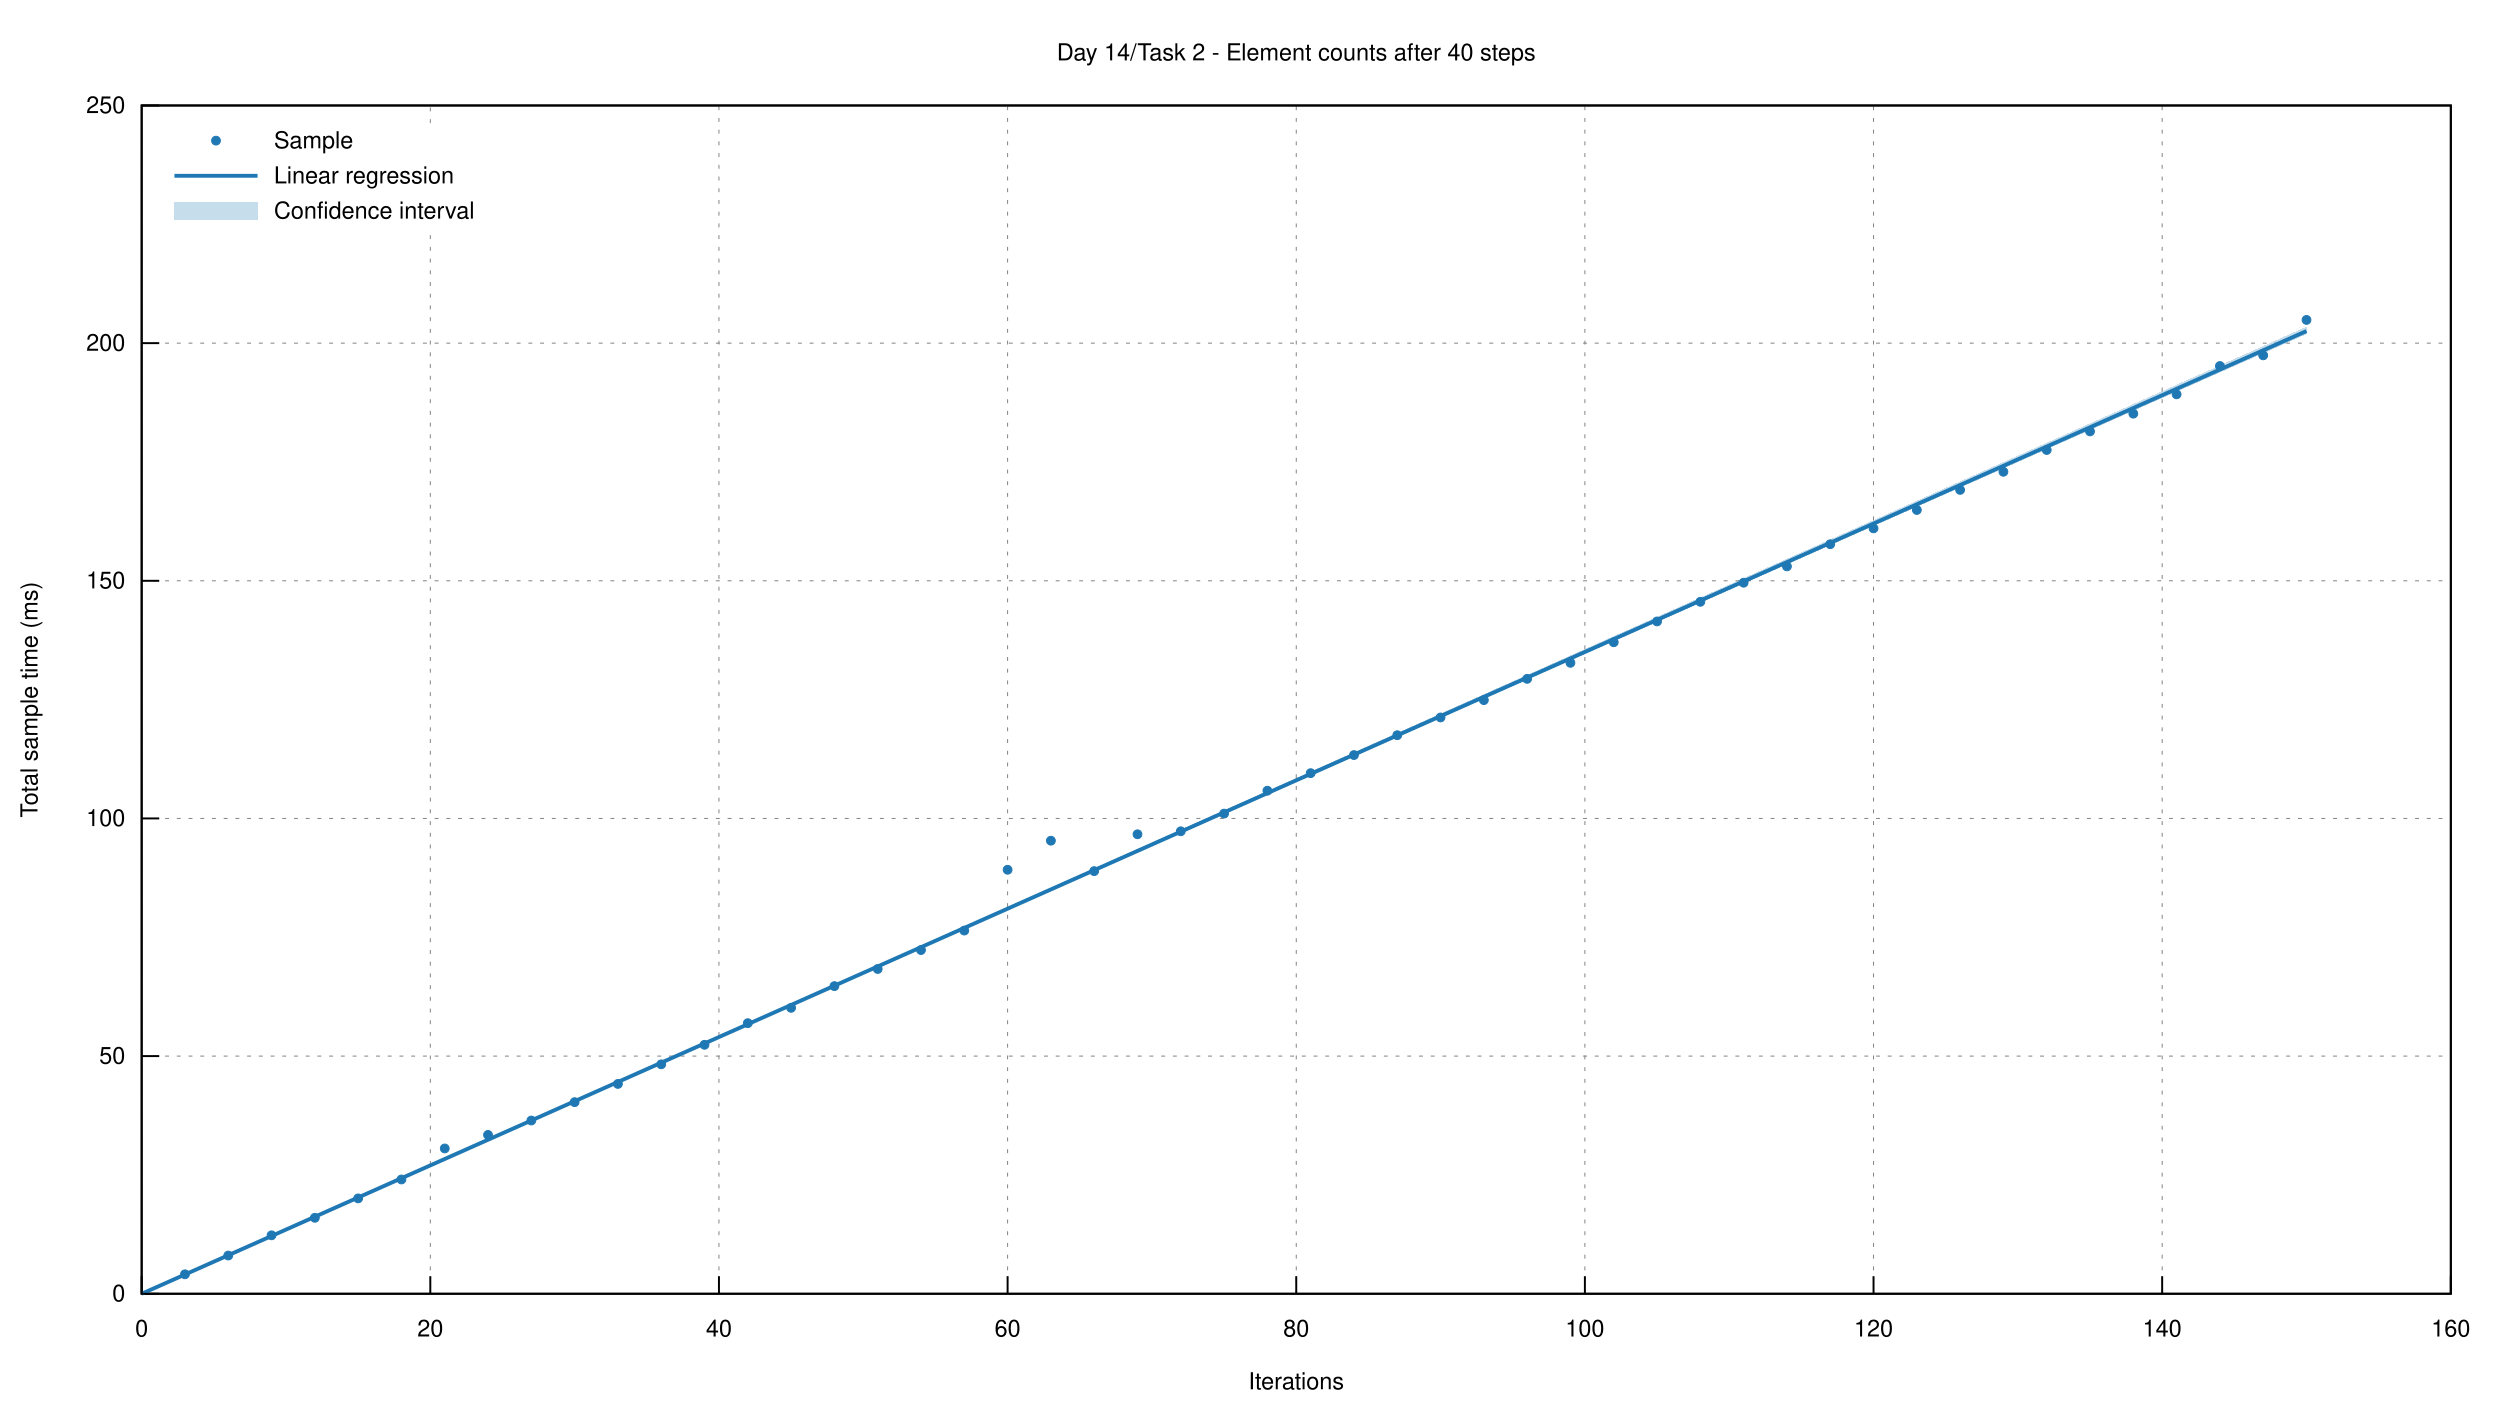
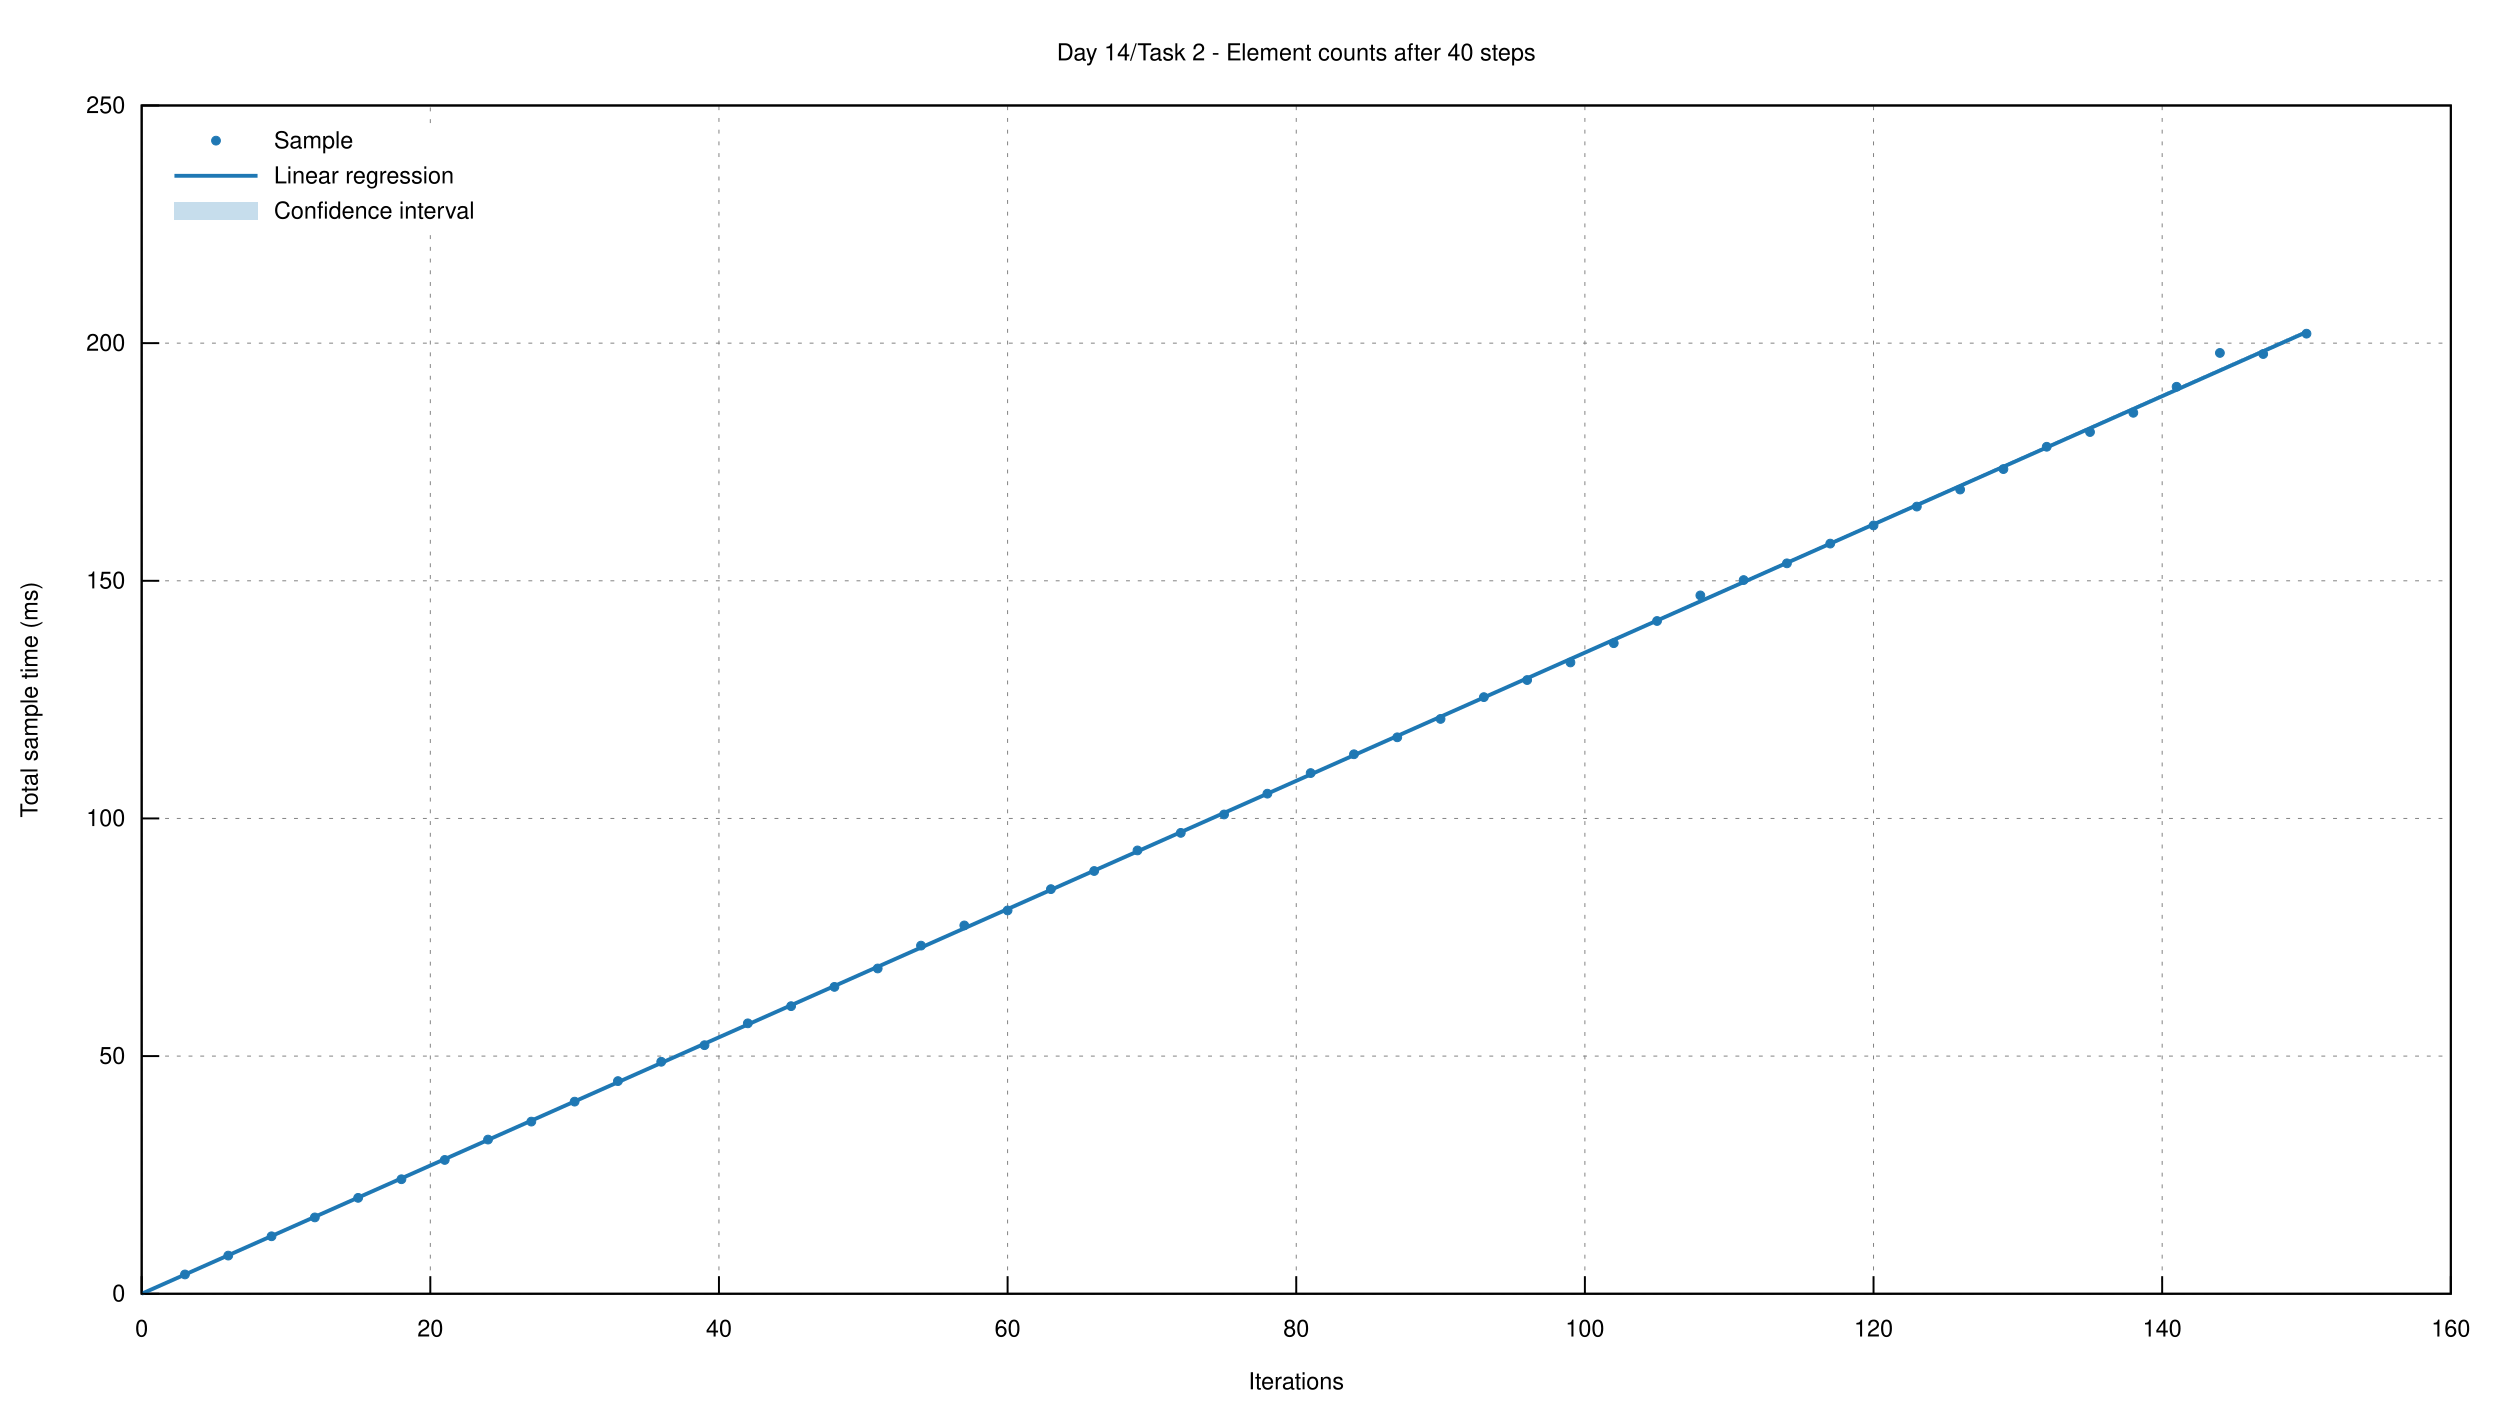
<svg xmlns="http://www.w3.org/2000/svg" xmlns:xlink="http://www.w3.org/1999/xlink" viewBox="0 0 1280 720">
  <g id="gnuplot_canvas">
    <rect x="0" y="0" width="1280" height="720" fill="none" />
    <defs>
      <circle id="gpDot" r="0.5" stroke-width="0.5" stroke="currentColor" />
      <path id="gpPt0" stroke-width="0.222" stroke="currentColor" d="M-1,0 h2 M0,-1 v2" />
      <path id="gpPt1" stroke-width="0.222" stroke="currentColor" d="M-1,-1 L1,1 M1,-1 L-1,1" />
      <path id="gpPt2" stroke-width="0.222" stroke="currentColor" d="M-1,0 L1,0 M0,-1 L0,1 M-1,-1 L1,1 M-1,1 L1,-1" />
      <rect id="gpPt3" stroke-width="0.222" stroke="currentColor" x="-1" y="-1" width="2" height="2" />
      <rect id="gpPt4" stroke-width="0.222" stroke="currentColor" fill="currentColor" x="-1" y="-1" width="2" height="2" />
      <circle id="gpPt5" stroke-width="0.222" stroke="currentColor" cx="0" cy="0" r="1" />
      <use xlink:href="#gpPt5" id="gpPt6" fill="currentColor" stroke="none" />
      <path id="gpPt7" stroke-width="0.222" stroke="currentColor" d="M0,-1.33 L-1.33,0.67 L1.33,0.67 z" />
      <use xlink:href="#gpPt7" id="gpPt8" fill="currentColor" stroke="none" />
      <use xlink:href="#gpPt7" id="gpPt9" stroke="currentColor" transform="rotate(180)" />
      <use xlink:href="#gpPt9" id="gpPt10" fill="currentColor" stroke="none" />
      <use xlink:href="#gpPt3" id="gpPt11" stroke="currentColor" transform="rotate(45)" />
      <use xlink:href="#gpPt11" id="gpPt12" fill="currentColor" stroke="none" />
      <path id="gpPt13" stroke-width="0.222" stroke="currentColor" d="M0,1.330 L1.265,0.411 L0.782,-1.067 L-0.782,-1.076 L-1.265,0.411 z" />
      <use xlink:href="#gpPt13" id="gpPt14" fill="currentColor" stroke="none" />
      <filter id="textbox" filterUnits="objectBoundingBox" x="0" y="0" height="1" width="1">
        <feFlood flood-color="white" flood-opacity="1" result="bgnd" />
        <feComposite in="SourceGraphic" in2="bgnd" operator="atop" />
      </filter>
      <filter id="greybox" filterUnits="objectBoundingBox" x="0" y="0" height="1" width="1">
        <feFlood flood-color="lightgrey" flood-opacity="1" result="grey" />
        <feComposite in="SourceGraphic" in2="grey" operator="atop" />
      </filter>
    </defs>
    <g fill="none" color="white" stroke="currentColor" stroke-width="1.00" stroke-linecap="butt" stroke-linejoin="miter">
</g>
    <g fill="none" color="black" stroke="currentColor" stroke-width="1.00" stroke-linecap="butt" stroke-linejoin="miter">
</g>
    <g fill="none" color="black" stroke="black" stroke-width="0.50" stroke-linecap="butt" stroke-linejoin="miter">
</g>
    <g fill="none" color="gray" stroke="currentColor" stroke-width="0.50" stroke-linecap="butt" stroke-linejoin="miter">
      <path stroke="gray" stroke-dasharray="2,4" class="gridline" d="M72.53,662.40 L1254.82,662.40  " />
    </g>
    <g fill="none" color="gray" stroke="gray" stroke-width="1.00" stroke-linecap="butt" stroke-linejoin="miter">
</g>
    <g fill="none" color="black" stroke="currentColor" stroke-width="1.00" stroke-linecap="butt" stroke-linejoin="miter">
      <path stroke="black" d="M72.53,662.40 L81.53,662.40  " />
      <g transform="translate(64.14,666.30)" stroke="none" fill="black" font-family="Helvetica" font-size="12.00" text-anchor="end">
        <text>
          <tspan font-family="Helvetica"> 0</tspan>
        </text>
      </g>
    </g>
    <g fill="none" color="black" stroke="currentColor" stroke-width="1.00" stroke-linecap="butt" stroke-linejoin="miter">
</g>
    <g fill="none" color="black" stroke="black" stroke-width="0.50" stroke-linecap="butt" stroke-linejoin="miter">
</g>
    <g fill="none" color="gray" stroke="currentColor" stroke-width="0.50" stroke-linecap="butt" stroke-linejoin="miter">
      <path stroke="gray" stroke-dasharray="2,4" class="gridline" d="M72.53,540.72 L1254.82,540.72  " />
    </g>
    <g fill="none" color="gray" stroke="gray" stroke-width="1.00" stroke-linecap="butt" stroke-linejoin="miter">
</g>
    <g fill="none" color="black" stroke="currentColor" stroke-width="1.00" stroke-linecap="butt" stroke-linejoin="miter">
      <path stroke="black" d="M72.53,540.72 L81.53,540.72  " />
      <g transform="translate(64.14,544.62)" stroke="none" fill="black" font-family="Helvetica" font-size="12.00" text-anchor="end">
        <text>
          <tspan font-family="Helvetica"> 50</tspan>
        </text>
      </g>
    </g>
    <g fill="none" color="black" stroke="currentColor" stroke-width="1.00" stroke-linecap="butt" stroke-linejoin="miter">
</g>
    <g fill="none" color="black" stroke="black" stroke-width="0.50" stroke-linecap="butt" stroke-linejoin="miter">
</g>
    <g fill="none" color="gray" stroke="currentColor" stroke-width="0.50" stroke-linecap="butt" stroke-linejoin="miter">
      <path stroke="gray" stroke-dasharray="2,4" class="gridline" d="M72.53,419.04 L1254.82,419.04  " />
    </g>
    <g fill="none" color="gray" stroke="gray" stroke-width="1.00" stroke-linecap="butt" stroke-linejoin="miter">
</g>
    <g fill="none" color="black" stroke="currentColor" stroke-width="1.00" stroke-linecap="butt" stroke-linejoin="miter">
      <path stroke="black" d="M72.53,419.04 L81.53,419.04  " />
      <g transform="translate(64.14,422.94)" stroke="none" fill="black" font-family="Helvetica" font-size="12.00" text-anchor="end">
        <text>
          <tspan font-family="Helvetica"> 100</tspan>
        </text>
      </g>
    </g>
    <g fill="none" color="black" stroke="currentColor" stroke-width="1.00" stroke-linecap="butt" stroke-linejoin="miter">
</g>
    <g fill="none" color="black" stroke="black" stroke-width="0.50" stroke-linecap="butt" stroke-linejoin="miter">
</g>
    <g fill="none" color="gray" stroke="currentColor" stroke-width="0.50" stroke-linecap="butt" stroke-linejoin="miter">
      <path stroke="gray" stroke-dasharray="2,4" class="gridline" d="M72.53,297.37 L1254.82,297.37  " />
    </g>
    <g fill="none" color="gray" stroke="gray" stroke-width="1.00" stroke-linecap="butt" stroke-linejoin="miter">
</g>
    <g fill="none" color="black" stroke="currentColor" stroke-width="1.00" stroke-linecap="butt" stroke-linejoin="miter">
      <path stroke="black" d="M72.53,297.37 L81.53,297.37  " />
      <g transform="translate(64.14,301.27)" stroke="none" fill="black" font-family="Helvetica" font-size="12.00" text-anchor="end">
        <text>
          <tspan font-family="Helvetica"> 150</tspan>
        </text>
      </g>
    </g>
    <g fill="none" color="black" stroke="currentColor" stroke-width="1.00" stroke-linecap="butt" stroke-linejoin="miter">
</g>
    <g fill="none" color="black" stroke="black" stroke-width="0.50" stroke-linecap="butt" stroke-linejoin="miter">
</g>
    <g fill="none" color="gray" stroke="currentColor" stroke-width="0.50" stroke-linecap="butt" stroke-linejoin="miter">
      <path stroke="gray" stroke-dasharray="2,4" class="gridline" d="M72.53,175.69 L1254.82,175.69  " />
    </g>
    <g fill="none" color="gray" stroke="gray" stroke-width="1.00" stroke-linecap="butt" stroke-linejoin="miter">
</g>
    <g fill="none" color="black" stroke="currentColor" stroke-width="1.00" stroke-linecap="butt" stroke-linejoin="miter">
      <path stroke="black" d="M72.53,175.69 L81.53,175.69  " />
      <g transform="translate(64.14,179.59)" stroke="none" fill="black" font-family="Helvetica" font-size="12.00" text-anchor="end">
        <text>
          <tspan font-family="Helvetica"> 200</tspan>
        </text>
      </g>
    </g>
    <g fill="none" color="black" stroke="currentColor" stroke-width="1.00" stroke-linecap="butt" stroke-linejoin="miter">
</g>
    <g fill="none" color="black" stroke="black" stroke-width="0.50" stroke-linecap="butt" stroke-linejoin="miter">
</g>
    <g fill="none" color="gray" stroke="currentColor" stroke-width="0.50" stroke-linecap="butt" stroke-linejoin="miter">
      <path stroke="gray" stroke-dasharray="2,4" class="gridline" d="M72.53,54.01 L1254.82,54.01  " />
    </g>
    <g fill="none" color="gray" stroke="gray" stroke-width="1.00" stroke-linecap="butt" stroke-linejoin="miter">
</g>
    <g fill="none" color="black" stroke="currentColor" stroke-width="1.00" stroke-linecap="butt" stroke-linejoin="miter">
      <path stroke="black" d="M72.53,54.01 L81.53,54.01  " />
      <g transform="translate(64.14,57.91)" stroke="none" fill="black" font-family="Helvetica" font-size="12.00" text-anchor="end">
        <text>
          <tspan font-family="Helvetica"> 250</tspan>
        </text>
      </g>
    </g>
    <g fill="none" color="black" stroke="currentColor" stroke-width="1.00" stroke-linecap="butt" stroke-linejoin="miter">
</g>
    <g fill="none" color="black" stroke="black" stroke-width="0.50" stroke-linecap="butt" stroke-linejoin="miter">
</g>
    <g fill="none" color="gray" stroke="currentColor" stroke-width="0.50" stroke-linecap="butt" stroke-linejoin="miter">
      <path stroke="gray" stroke-dasharray="2,4" class="gridline" d="M72.53,662.40 L72.53,54.01  " />
    </g>
    <g fill="none" color="gray" stroke="gray" stroke-width="1.00" stroke-linecap="butt" stroke-linejoin="miter">
</g>
    <g fill="none" color="black" stroke="currentColor" stroke-width="1.00" stroke-linecap="butt" stroke-linejoin="miter">
      <path stroke="black" d="M72.53,662.40 L72.53,653.40  " />
      <g transform="translate(72.53,684.30)" stroke="none" fill="black" font-family="Helvetica" font-size="12.00" text-anchor="middle">
        <text>
          <tspan font-family="Helvetica"> 0</tspan>
        </text>
      </g>
    </g>
    <g fill="none" color="black" stroke="currentColor" stroke-width="1.00" stroke-linecap="butt" stroke-linejoin="miter">
</g>
    <g fill="none" color="black" stroke="black" stroke-width="0.50" stroke-linecap="butt" stroke-linejoin="miter">
</g>
    <g fill="none" color="gray" stroke="currentColor" stroke-width="0.50" stroke-linecap="butt" stroke-linejoin="miter">
      <path stroke="gray" stroke-dasharray="2,4" class="gridline" d="M220.32,662.40 L220.32,117.01 M220.32,63.01 L220.32,54.01  " />
    </g>
    <g fill="none" color="gray" stroke="gray" stroke-width="1.00" stroke-linecap="butt" stroke-linejoin="miter">
</g>
    <g fill="none" color="black" stroke="currentColor" stroke-width="1.00" stroke-linecap="butt" stroke-linejoin="miter">
      <path stroke="black" d="M220.32,662.40 L220.32,653.40  " />
      <g transform="translate(220.32,684.30)" stroke="none" fill="black" font-family="Helvetica" font-size="12.00" text-anchor="middle">
        <text>
          <tspan font-family="Helvetica"> 20</tspan>
        </text>
      </g>
    </g>
    <g fill="none" color="black" stroke="currentColor" stroke-width="1.00" stroke-linecap="butt" stroke-linejoin="miter">
</g>
    <g fill="none" color="black" stroke="black" stroke-width="0.50" stroke-linecap="butt" stroke-linejoin="miter">
</g>
    <g fill="none" color="gray" stroke="currentColor" stroke-width="0.50" stroke-linecap="butt" stroke-linejoin="miter">
      <path stroke="gray" stroke-dasharray="2,4" class="gridline" d="M368.10,662.40 L368.10,54.01  " />
    </g>
    <g fill="none" color="gray" stroke="gray" stroke-width="1.00" stroke-linecap="butt" stroke-linejoin="miter">
</g>
    <g fill="none" color="black" stroke="currentColor" stroke-width="1.00" stroke-linecap="butt" stroke-linejoin="miter">
      <path stroke="black" d="M368.10,662.40 L368.10,653.40  " />
      <g transform="translate(368.10,684.30)" stroke="none" fill="black" font-family="Helvetica" font-size="12.00" text-anchor="middle">
        <text>
          <tspan font-family="Helvetica"> 40</tspan>
        </text>
      </g>
    </g>
    <g fill="none" color="black" stroke="currentColor" stroke-width="1.00" stroke-linecap="butt" stroke-linejoin="miter">
</g>
    <g fill="none" color="black" stroke="black" stroke-width="0.50" stroke-linecap="butt" stroke-linejoin="miter">
</g>
    <g fill="none" color="gray" stroke="currentColor" stroke-width="0.50" stroke-linecap="butt" stroke-linejoin="miter">
      <path stroke="gray" stroke-dasharray="2,4" class="gridline" d="M515.89,662.40 L515.89,54.01  " />
    </g>
    <g fill="none" color="gray" stroke="gray" stroke-width="1.00" stroke-linecap="butt" stroke-linejoin="miter">
</g>
    <g fill="none" color="black" stroke="currentColor" stroke-width="1.00" stroke-linecap="butt" stroke-linejoin="miter">
      <path stroke="black" d="M515.89,662.40 L515.89,653.40  " />
      <g transform="translate(515.89,684.30)" stroke="none" fill="black" font-family="Helvetica" font-size="12.00" text-anchor="middle">
        <text>
          <tspan font-family="Helvetica"> 60</tspan>
        </text>
      </g>
    </g>
    <g fill="none" color="black" stroke="currentColor" stroke-width="1.00" stroke-linecap="butt" stroke-linejoin="miter">
</g>
    <g fill="none" color="black" stroke="black" stroke-width="0.50" stroke-linecap="butt" stroke-linejoin="miter">
</g>
    <g fill="none" color="gray" stroke="currentColor" stroke-width="0.50" stroke-linecap="butt" stroke-linejoin="miter">
      <path stroke="gray" stroke-dasharray="2,4" class="gridline" d="M663.68,662.40 L663.68,54.01  " />
    </g>
    <g fill="none" color="gray" stroke="gray" stroke-width="1.00" stroke-linecap="butt" stroke-linejoin="miter">
</g>
    <g fill="none" color="black" stroke="currentColor" stroke-width="1.00" stroke-linecap="butt" stroke-linejoin="miter">
      <path stroke="black" d="M663.68,662.40 L663.68,653.40  " />
      <g transform="translate(663.68,684.30)" stroke="none" fill="black" font-family="Helvetica" font-size="12.00" text-anchor="middle">
        <text>
          <tspan font-family="Helvetica"> 80</tspan>
        </text>
      </g>
    </g>
    <g fill="none" color="black" stroke="currentColor" stroke-width="1.00" stroke-linecap="butt" stroke-linejoin="miter">
</g>
    <g fill="none" color="black" stroke="black" stroke-width="0.50" stroke-linecap="butt" stroke-linejoin="miter">
</g>
    <g fill="none" color="gray" stroke="currentColor" stroke-width="0.50" stroke-linecap="butt" stroke-linejoin="miter">
      <path stroke="gray" stroke-dasharray="2,4" class="gridline" d="M811.46,662.40 L811.46,54.01  " />
    </g>
    <g fill="none" color="gray" stroke="gray" stroke-width="1.00" stroke-linecap="butt" stroke-linejoin="miter">
</g>
    <g fill="none" color="black" stroke="currentColor" stroke-width="1.00" stroke-linecap="butt" stroke-linejoin="miter">
      <path stroke="black" d="M811.46,662.40 L811.46,653.40  " />
      <g transform="translate(811.46,684.30)" stroke="none" fill="black" font-family="Helvetica" font-size="12.00" text-anchor="middle">
        <text>
          <tspan font-family="Helvetica"> 100</tspan>
        </text>
      </g>
    </g>
    <g fill="none" color="black" stroke="currentColor" stroke-width="1.00" stroke-linecap="butt" stroke-linejoin="miter">
</g>
    <g fill="none" color="black" stroke="black" stroke-width="0.50" stroke-linecap="butt" stroke-linejoin="miter">
</g>
    <g fill="none" color="gray" stroke="currentColor" stroke-width="0.50" stroke-linecap="butt" stroke-linejoin="miter">
      <path stroke="gray" stroke-dasharray="2,4" class="gridline" d="M959.25,662.40 L959.25,54.01  " />
    </g>
    <g fill="none" color="gray" stroke="gray" stroke-width="1.00" stroke-linecap="butt" stroke-linejoin="miter">
</g>
    <g fill="none" color="black" stroke="currentColor" stroke-width="1.00" stroke-linecap="butt" stroke-linejoin="miter">
      <path stroke="black" d="M959.25,662.40 L959.25,653.40  " />
      <g transform="translate(959.25,684.30)" stroke="none" fill="black" font-family="Helvetica" font-size="12.00" text-anchor="middle">
        <text>
          <tspan font-family="Helvetica"> 120</tspan>
        </text>
      </g>
    </g>
    <g fill="none" color="black" stroke="currentColor" stroke-width="1.00" stroke-linecap="butt" stroke-linejoin="miter">
</g>
    <g fill="none" color="black" stroke="black" stroke-width="0.50" stroke-linecap="butt" stroke-linejoin="miter">
</g>
    <g fill="none" color="gray" stroke="currentColor" stroke-width="0.50" stroke-linecap="butt" stroke-linejoin="miter">
      <path stroke="gray" stroke-dasharray="2,4" class="gridline" d="M1107.03,662.40 L1107.03,54.01  " />
    </g>
    <g fill="none" color="gray" stroke="gray" stroke-width="1.00" stroke-linecap="butt" stroke-linejoin="miter">
</g>
    <g fill="none" color="black" stroke="currentColor" stroke-width="1.00" stroke-linecap="butt" stroke-linejoin="miter">
      <path stroke="black" d="M1107.03,662.40 L1107.03,653.40  " />
      <g transform="translate(1107.03,684.30)" stroke="none" fill="black" font-family="Helvetica" font-size="12.00" text-anchor="middle">
        <text>
          <tspan font-family="Helvetica"> 140</tspan>
        </text>
      </g>
    </g>
    <g fill="none" color="black" stroke="currentColor" stroke-width="1.00" stroke-linecap="butt" stroke-linejoin="miter">
</g>
    <g fill="none" color="black" stroke="black" stroke-width="0.50" stroke-linecap="butt" stroke-linejoin="miter">
</g>
    <g fill="none" color="gray" stroke="currentColor" stroke-width="0.50" stroke-linecap="butt" stroke-linejoin="miter">
      <path stroke="gray" stroke-dasharray="2,4" class="gridline" d="M1254.82,662.40 L1254.82,54.01  " />
    </g>
    <g fill="none" color="gray" stroke="gray" stroke-width="1.00" stroke-linecap="butt" stroke-linejoin="miter">
</g>
    <g fill="none" color="black" stroke="currentColor" stroke-width="1.00" stroke-linecap="butt" stroke-linejoin="miter">
      <path stroke="black" d="M1254.82,662.40 L1254.82,653.40  " />
      <g transform="translate(1254.82,684.30)" stroke="none" fill="black" font-family="Helvetica" font-size="12.00" text-anchor="middle">
        <text>
          <tspan font-family="Helvetica"> 160</tspan>
        </text>
      </g>
    </g>
    <g fill="none" color="black" stroke="currentColor" stroke-width="1.00" stroke-linecap="butt" stroke-linejoin="miter">
</g>
    <g fill="none" color="black" stroke="currentColor" stroke-width="1.00" stroke-linecap="butt" stroke-linejoin="miter">
      <path stroke="black" d="M72.53,54.01 L72.53,662.40 L1254.82,662.40 L1254.82,54.01 L72.53,54.01 Z  " />
    </g>
    <g fill="none" color="black" stroke="currentColor" stroke-width="1.00" stroke-linecap="butt" stroke-linejoin="miter">
      <g transform="translate(19.18,358.21) rotate(270)" stroke="none" fill="black" font-family="Helvetica" font-size="12.00" text-anchor="middle">
        <text>
          <tspan font-family="Helvetica">Total sample time (ms)</tspan>
        </text>
      </g>
    </g>
    <g fill="none" color="black" stroke="currentColor" stroke-width="1.00" stroke-linecap="butt" stroke-linejoin="miter">
      <g transform="translate(663.67,711.30)" stroke="none" fill="black" font-family="Helvetica" font-size="12.00" text-anchor="middle">
        <text>
          <tspan font-family="Helvetica">Iterations</tspan>
        </text>
      </g>
    </g>
    <g fill="none" color="black" stroke="currentColor" stroke-width="1.00" stroke-linecap="butt" stroke-linejoin="miter">
</g>
    <g id="gnuplot_plot_1">
      <g fill="none" color="black" stroke="currentColor" stroke-width="1.00" stroke-linecap="butt" stroke-linejoin="miter">
        <g transform="translate(140.26,75.91)" stroke="none" fill="black" font-family="Helvetica" font-size="12.00" text-anchor="start">
          <text>
            <tspan font-family="Helvetica">Sample</tspan>
          </text>
        </g>
      </g>
      <g fill="none" color="black" stroke="currentColor" stroke-width="1.00" stroke-linecap="butt" stroke-linejoin="miter">
-         <use xlink:href="#gpPt6" transform="translate(94.70,652.44) scale(2.25)" color="rgb( 31, 120, 180)" />
-         <use xlink:href="#gpPt6" transform="translate(116.87,642.83) scale(2.25)" color="rgb( 31, 120, 180)" />
-         <use xlink:href="#gpPt6" transform="translate(139.03,632.48) scale(2.25)" color="rgb( 31, 120, 180)" />
-         <use xlink:href="#gpPt6" transform="translate(161.20,623.51) scale(2.25)" color="rgb( 31, 120, 180)" />
-         <use xlink:href="#gpPt6" transform="translate(183.37,613.58) scale(2.25)" color="rgb( 31, 120, 180)" />
-         <use xlink:href="#gpPt6" transform="translate(205.54,603.89) scale(2.25)" color="rgb( 31, 120, 180)" />
-         <use xlink:href="#gpPt6" transform="translate(227.71,588.01) scale(2.25)" color="rgb( 31, 120, 180)" />
-         <use xlink:href="#gpPt6" transform="translate(249.87,581.07) scale(2.25)" color="rgb( 31, 120, 180)" />
-         <use xlink:href="#gpPt6" transform="translate(272.04,573.70) scale(2.25)" color="rgb( 31, 120, 180)" />
-         <use xlink:href="#gpPt6" transform="translate(294.21,564.30) scale(2.25)" color="rgb( 31, 120, 180)" />
-         <use xlink:href="#gpPt6" transform="translate(316.38,554.97) scale(2.25)" color="rgb( 31, 120, 180)" />
-         <use xlink:href="#gpPt6" transform="translate(338.55,544.94) scale(2.25)" color="rgb( 31, 120, 180)" />
-         <use xlink:href="#gpPt6" transform="translate(360.71,534.94) scale(2.25)" color="rgb( 31, 120, 180)" />
-         <use xlink:href="#gpPt6" transform="translate(382.88,523.86) scale(2.25)" color="rgb( 31, 120, 180)" />
-         <use xlink:href="#gpPt6" transform="translate(405.05,516.01) scale(2.25)" color="rgb( 31, 120, 180)" />
-         <use xlink:href="#gpPt6" transform="translate(427.22,504.89) scale(2.25)" color="rgb( 31, 120, 180)" />
-         <use xlink:href="#gpPt6" transform="translate(449.38,496.11) scale(2.25)" color="rgb( 31, 120, 180)" />
-         <use xlink:href="#gpPt6" transform="translate(471.55,486.43) scale(2.25)" color="rgb( 31, 120, 180)" />
-         <use xlink:href="#gpPt6" transform="translate(493.72,476.45) scale(2.25)" color="rgb( 31, 120, 180)" />
-         <use xlink:href="#gpPt6" transform="translate(515.89,445.32) scale(2.25)" color="rgb( 31, 120, 180)" />
-         <use xlink:href="#gpPt6" transform="translate(538.06,430.44) scale(2.25)" color="rgb( 31, 120, 180)" />
-         <use xlink:href="#gpPt6" transform="translate(560.22,446.02) scale(2.25)" color="rgb( 31, 120, 180)" />
-         <use xlink:href="#gpPt6" transform="translate(582.39,427.15) scale(2.25)" color="rgb( 31, 120, 180)" />
-         <use xlink:href="#gpPt6" transform="translate(604.56,425.62) scale(2.25)" color="rgb( 31, 120, 180)" />
-         <use xlink:href="#gpPt6" transform="translate(626.73,416.56) scale(2.25)" color="rgb( 31, 120, 180)" />
-         <use xlink:href="#gpPt6" transform="translate(648.90,404.84) scale(2.25)" color="rgb( 31, 120, 180)" />
-         <use xlink:href="#gpPt6" transform="translate(671.06,395.86) scale(2.25)" color="rgb( 31, 120, 180)" />
-         <use xlink:href="#gpPt6" transform="translate(693.23,386.59) scale(2.25)" color="rgb( 31, 120, 180)" />
-         <use xlink:href="#gpPt6" transform="translate(715.40,376.43) scale(2.25)" color="rgb( 31, 120, 180)" />
-         <use xlink:href="#gpPt6" transform="translate(737.57,367.34) scale(2.25)" color="rgb( 31, 120, 180)" />
-         <use xlink:href="#gpPt6" transform="translate(759.74,358.46) scale(2.25)" color="rgb( 31, 120, 180)" />
-         <use xlink:href="#gpPt6" transform="translate(781.90,347.57) scale(2.25)" color="rgb( 31, 120, 180)" />
-         <use xlink:href="#gpPt6" transform="translate(804.07,339.37) scale(2.25)" color="rgb( 31, 120, 180)" />
-         <use xlink:href="#gpPt6" transform="translate(826.24,328.83) scale(2.25)" color="rgb( 31, 120, 180)" />
-         <use xlink:href="#gpPt6" transform="translate(848.41,318.18) scale(2.25)" color="rgb( 31, 120, 180)" />
-         <use xlink:href="#gpPt6" transform="translate(870.58,308.13) scale(2.25)" color="rgb( 31, 120, 180)" />
-         <use xlink:href="#gpPt6" transform="translate(892.74,298.35) scale(2.25)" color="rgb( 31, 120, 180)" />
-         <use xlink:href="#gpPt6" transform="translate(914.91,290.00) scale(2.25)" color="rgb( 31, 120, 180)" />
-         <use xlink:href="#gpPt6" transform="translate(937.08,278.65) scale(2.25)" color="rgb( 31, 120, 180)" />
-         <use xlink:href="#gpPt6" transform="translate(959.25,270.52) scale(2.25)" color="rgb( 31, 120, 180)" />
-         <use xlink:href="#gpPt6" transform="translate(981.42,261.10) scale(2.25)" color="rgb( 31, 120, 180)" />
-         <use xlink:href="#gpPt6" transform="translate(1003.58,250.83) scale(2.25)" color="rgb( 31, 120, 180)" />
-         <use xlink:href="#gpPt6" transform="translate(1025.75,241.55) scale(2.25)" color="rgb( 31, 120, 180)" />
-         <use xlink:href="#gpPt6" transform="translate(1047.92,230.39) scale(2.25)" color="rgb( 31, 120, 180)" />
-         <use xlink:href="#gpPt6" transform="translate(1070.09,220.88) scale(2.25)" color="rgb( 31, 120, 180)" />
-         <use xlink:href="#gpPt6" transform="translate(1092.26,211.80) scale(2.25)" color="rgb( 31, 120, 180)" />
-         <use xlink:href="#gpPt6" transform="translate(1114.42,201.90) scale(2.25)" color="rgb( 31, 120, 180)" />
-         <use xlink:href="#gpPt6" transform="translate(1136.59,187.40) scale(2.25)" color="rgb( 31, 120, 180)" />
-         <use xlink:href="#gpPt6" transform="translate(1158.76,181.94) scale(2.25)" color="rgb( 31, 120, 180)" />
-         <use xlink:href="#gpPt6" transform="translate(1180.93,163.80) scale(2.25)" color="rgb( 31, 120, 180)" />
+         <use xlink:href="#gpPt6" transform="translate(94.70,652.52) scale(2.25)" color="rgb( 31, 120, 180)" />
+         <use xlink:href="#gpPt6" transform="translate(116.87,642.86) scale(2.25)" color="rgb( 31, 120, 180)" />
+         <use xlink:href="#gpPt6" transform="translate(139.03,632.98) scale(2.25)" color="rgb( 31, 120, 180)" />
+         <use xlink:href="#gpPt6" transform="translate(161.20,623.32) scale(2.25)" color="rgb( 31, 120, 180)" />
+         <use xlink:href="#gpPt6" transform="translate(183.37,613.30) scale(2.25)" color="rgb( 31, 120, 180)" />
+         <use xlink:href="#gpPt6" transform="translate(205.54,603.77) scale(2.25)" color="rgb( 31, 120, 180)" />
+         <use xlink:href="#gpPt6" transform="translate(227.71,593.89) scale(2.25)" color="rgb( 31, 120, 180)" />
+         <use xlink:href="#gpPt6" transform="translate(249.87,583.46) scale(2.25)" color="rgb( 31, 120, 180)" />
+         <use xlink:href="#gpPt6" transform="translate(272.04,574.26) scale(2.25)" color="rgb( 31, 120, 180)" />
+         <use xlink:href="#gpPt6" transform="translate(294.21,564.04) scale(2.25)" color="rgb( 31, 120, 180)" />
+         <use xlink:href="#gpPt6" transform="translate(316.38,553.52) scale(2.25)" color="rgb( 31, 120, 180)" />
+         <use xlink:href="#gpPt6" transform="translate(338.55,543.63) scale(2.25)" color="rgb( 31, 120, 180)" />
+         <use xlink:href="#gpPt6" transform="translate(360.71,535.14) scale(2.25)" color="rgb( 31, 120, 180)" />
+         <use xlink:href="#gpPt6" transform="translate(382.88,523.95) scale(2.25)" color="rgb( 31, 120, 180)" />
+         <use xlink:href="#gpPt6" transform="translate(405.05,515.15) scale(2.25)" color="rgb( 31, 120, 180)" />
+         <use xlink:href="#gpPt6" transform="translate(427.22,505.29) scale(2.25)" color="rgb( 31, 120, 180)" />
+         <use xlink:href="#gpPt6" transform="translate(449.38,495.86) scale(2.25)" color="rgb( 31, 120, 180)" />
+         <use xlink:href="#gpPt6" transform="translate(471.55,484.16) scale(2.25)" color="rgb( 31, 120, 180)" />
+         <use xlink:href="#gpPt6" transform="translate(493.72,473.82) scale(2.25)" color="rgb( 31, 120, 180)" />
+         <use xlink:href="#gpPt6" transform="translate(515.89,466.14) scale(2.25)" color="rgb( 31, 120, 180)" />
+         <use xlink:href="#gpPt6" transform="translate(538.06,455.24) scale(2.25)" color="rgb( 31, 120, 180)" />
+         <use xlink:href="#gpPt6" transform="translate(560.22,445.95) scale(2.25)" color="rgb( 31, 120, 180)" />
+         <use xlink:href="#gpPt6" transform="translate(582.39,435.42) scale(2.25)" color="rgb( 31, 120, 180)" />
+         <use xlink:href="#gpPt6" transform="translate(604.56,426.43) scale(2.25)" color="rgb( 31, 120, 180)" />
+         <use xlink:href="#gpPt6" transform="translate(626.73,417.01) scale(2.25)" color="rgb( 31, 120, 180)" />
+         <use xlink:href="#gpPt6" transform="translate(648.90,406.36) scale(2.25)" color="rgb( 31, 120, 180)" />
+         <use xlink:href="#gpPt6" transform="translate(671.06,395.81) scale(2.25)" color="rgb( 31, 120, 180)" />
+         <use xlink:href="#gpPt6" transform="translate(693.23,386.18) scale(2.25)" color="rgb( 31, 120, 180)" />
+         <use xlink:href="#gpPt6" transform="translate(715.40,377.50) scale(2.25)" color="rgb( 31, 120, 180)" />
+         <use xlink:href="#gpPt6" transform="translate(737.57,368.09) scale(2.25)" color="rgb( 31, 120, 180)" />
+         <use xlink:href="#gpPt6" transform="translate(759.74,356.93) scale(2.25)" color="rgb( 31, 120, 180)" />
+         <use xlink:href="#gpPt6" transform="translate(781.90,348.18) scale(2.25)" color="rgb( 31, 120, 180)" />
+         <use xlink:href="#gpPt6" transform="translate(804.07,339.18) scale(2.25)" color="rgb( 31, 120, 180)" />
+         <use xlink:href="#gpPt6" transform="translate(826.24,329.31) scale(2.25)" color="rgb( 31, 120, 180)" />
+         <use xlink:href="#gpPt6" transform="translate(848.41,317.95) scale(2.25)" color="rgb( 31, 120, 180)" />
+         <use xlink:href="#gpPt6" transform="translate(870.58,304.85) scale(2.25)" color="rgb( 31, 120, 180)" />
+         <use xlink:href="#gpPt6" transform="translate(892.74,296.99) scale(2.25)" color="rgb( 31, 120, 180)" />
+         <use xlink:href="#gpPt6" transform="translate(914.91,288.43) scale(2.25)" color="rgb( 31, 120, 180)" />
+         <use xlink:href="#gpPt6" transform="translate(937.08,278.32) scale(2.25)" color="rgb( 31, 120, 180)" />
+         <use xlink:href="#gpPt6" transform="translate(959.25,269.02) scale(2.25)" color="rgb( 31, 120, 180)" />
+         <use xlink:href="#gpPt6" transform="translate(981.42,259.37) scale(2.25)" color="rgb( 31, 120, 180)" />
+         <use xlink:href="#gpPt6" transform="translate(1003.58,250.64) scale(2.25)" color="rgb( 31, 120, 180)" />
+         <use xlink:href="#gpPt6" transform="translate(1025.75,240.17) scale(2.25)" color="rgb( 31, 120, 180)" />
+         <use xlink:href="#gpPt6" transform="translate(1047.92,228.74) scale(2.25)" color="rgb( 31, 120, 180)" />
+         <use xlink:href="#gpPt6" transform="translate(1070.09,221.20) scale(2.25)" color="rgb( 31, 120, 180)" />
+         <use xlink:href="#gpPt6" transform="translate(1092.26,211.35) scale(2.25)" color="rgb( 31, 120, 180)" />
+         <use xlink:href="#gpPt6" transform="translate(1114.42,198.02) scale(2.25)" color="rgb( 31, 120, 180)" />
+         <use xlink:href="#gpPt6" transform="translate(1136.59,180.70) scale(2.25)" color="rgb( 31, 120, 180)" />
+         <use xlink:href="#gpPt6" transform="translate(1158.76,181.26) scale(2.25)" color="rgb( 31, 120, 180)" />
+         <use xlink:href="#gpPt6" transform="translate(1180.93,170.84) scale(2.25)" color="rgb( 31, 120, 180)" />
        <use xlink:href="#gpPt6" transform="translate(110.59,72.01) scale(2.25)" color="rgb( 31, 120, 180)" />
      </g>
    </g>
    <g id="gnuplot_plot_2">
      <g fill="none" color="white" stroke="rgb( 31, 120, 180)" stroke-width="2.00" stroke-linecap="butt" stroke-linejoin="miter">
</g>
      <g fill="none" color="black" stroke="currentColor" stroke-width="2.00" stroke-linecap="butt" stroke-linejoin="miter">
        <g transform="translate(140.26,93.91)" stroke="none" fill="black" font-family="Helvetica" font-size="12.00" text-anchor="start">
          <text>
            <tspan font-family="Helvetica">Linear regression</tspan>
          </text>
        </g>
      </g>
      <g fill="none" color="black" stroke="currentColor" stroke-width="2.00" stroke-linecap="butt" stroke-linejoin="miter">
-         <path stroke="rgb( 31, 120, 180)" d="M89.31,90.01 L131.87,90.01 M72.53,662.40 L1180.93,169.49  " />
+         <path stroke="rgb( 31, 120, 180)" d="M89.31,90.01 L131.87,90.01 M72.53,662.40 L1180.93,170.00  " />
      </g>
    </g>
    <g id="gnuplot_plot_3">
      <g fill="none" color="white" stroke="rgb( 31, 120, 180)" stroke-width="1.00" stroke-linecap="butt" stroke-linejoin="miter">
</g>
      <g fill="none" color="black" stroke="currentColor" stroke-width="1.00" stroke-linecap="butt" stroke-linejoin="miter">
        <g transform="translate(140.26,111.91)" stroke="none" fill="black" font-family="Helvetica" font-size="12.00" text-anchor="start">
          <text>
            <tspan font-family="Helvetica">Confidence interval</tspan>
          </text>
        </g>
      </g>
      <g fill="none" color="black" stroke="currentColor" stroke-width="1.00" stroke-linecap="butt" stroke-linejoin="miter">
        <g stroke="none" shape-rendering="crispEdges">
          <polygon fill="rgb( 31, 120, 180)" fill-opacity="0.25" points="89.31,112.51 131.87,112.51 131.87,103.51 89.31,103.51 " />
          <polygon fill="rgb( 31, 120, 180)" fill-opacity="0.25" points="72.53,662.40 72.53,662.40 72.53,662.40 " />
-           <polygon fill="rgb( 31, 120, 180)" fill-opacity="0.25" points="72.53,662.40 1180.93,171.13 1180.93,167.24 " />
+           <polygon fill="rgb( 31, 120, 180)" fill-opacity="0.25" points="72.53,662.40 1180.93,170.94 1180.93,168.72 " />
        </g>
      </g>
    </g>
    <g fill="none" color="white" stroke="rgb( 31, 120, 180)" stroke-width="2.00" stroke-linecap="butt" stroke-linejoin="miter">
</g>
    <g fill="none" color="black" stroke="currentColor" stroke-width="2.00" stroke-linecap="butt" stroke-linejoin="miter">
</g>
    <g fill="none" color="black" stroke="black" stroke-width="1.00" stroke-linecap="butt" stroke-linejoin="miter">
</g>
    <g fill="none" color="black" stroke="currentColor" stroke-width="1.00" stroke-linecap="butt" stroke-linejoin="miter">
      <path stroke="black" d="M72.53,54.01 L72.53,662.40 L1254.82,662.40 L1254.82,54.01 L72.53,54.01 Z  " />
    </g>
    <g fill="none" color="black" stroke="currentColor" stroke-width="1.00" stroke-linecap="butt" stroke-linejoin="miter">
      <g transform="translate(663.67,30.91)" stroke="none" fill="black" font-family="Helvetica" font-size="12.00" text-anchor="middle">
        <text>
          <tspan font-family="Helvetica">Day 14/Task 2 - Element counts after 40 steps</tspan>
        </text>
      </g>
    </g>
    <g fill="none" color="black" stroke="currentColor" stroke-width="1.00" stroke-linecap="butt" stroke-linejoin="miter">
</g>
  </g>
</svg>
